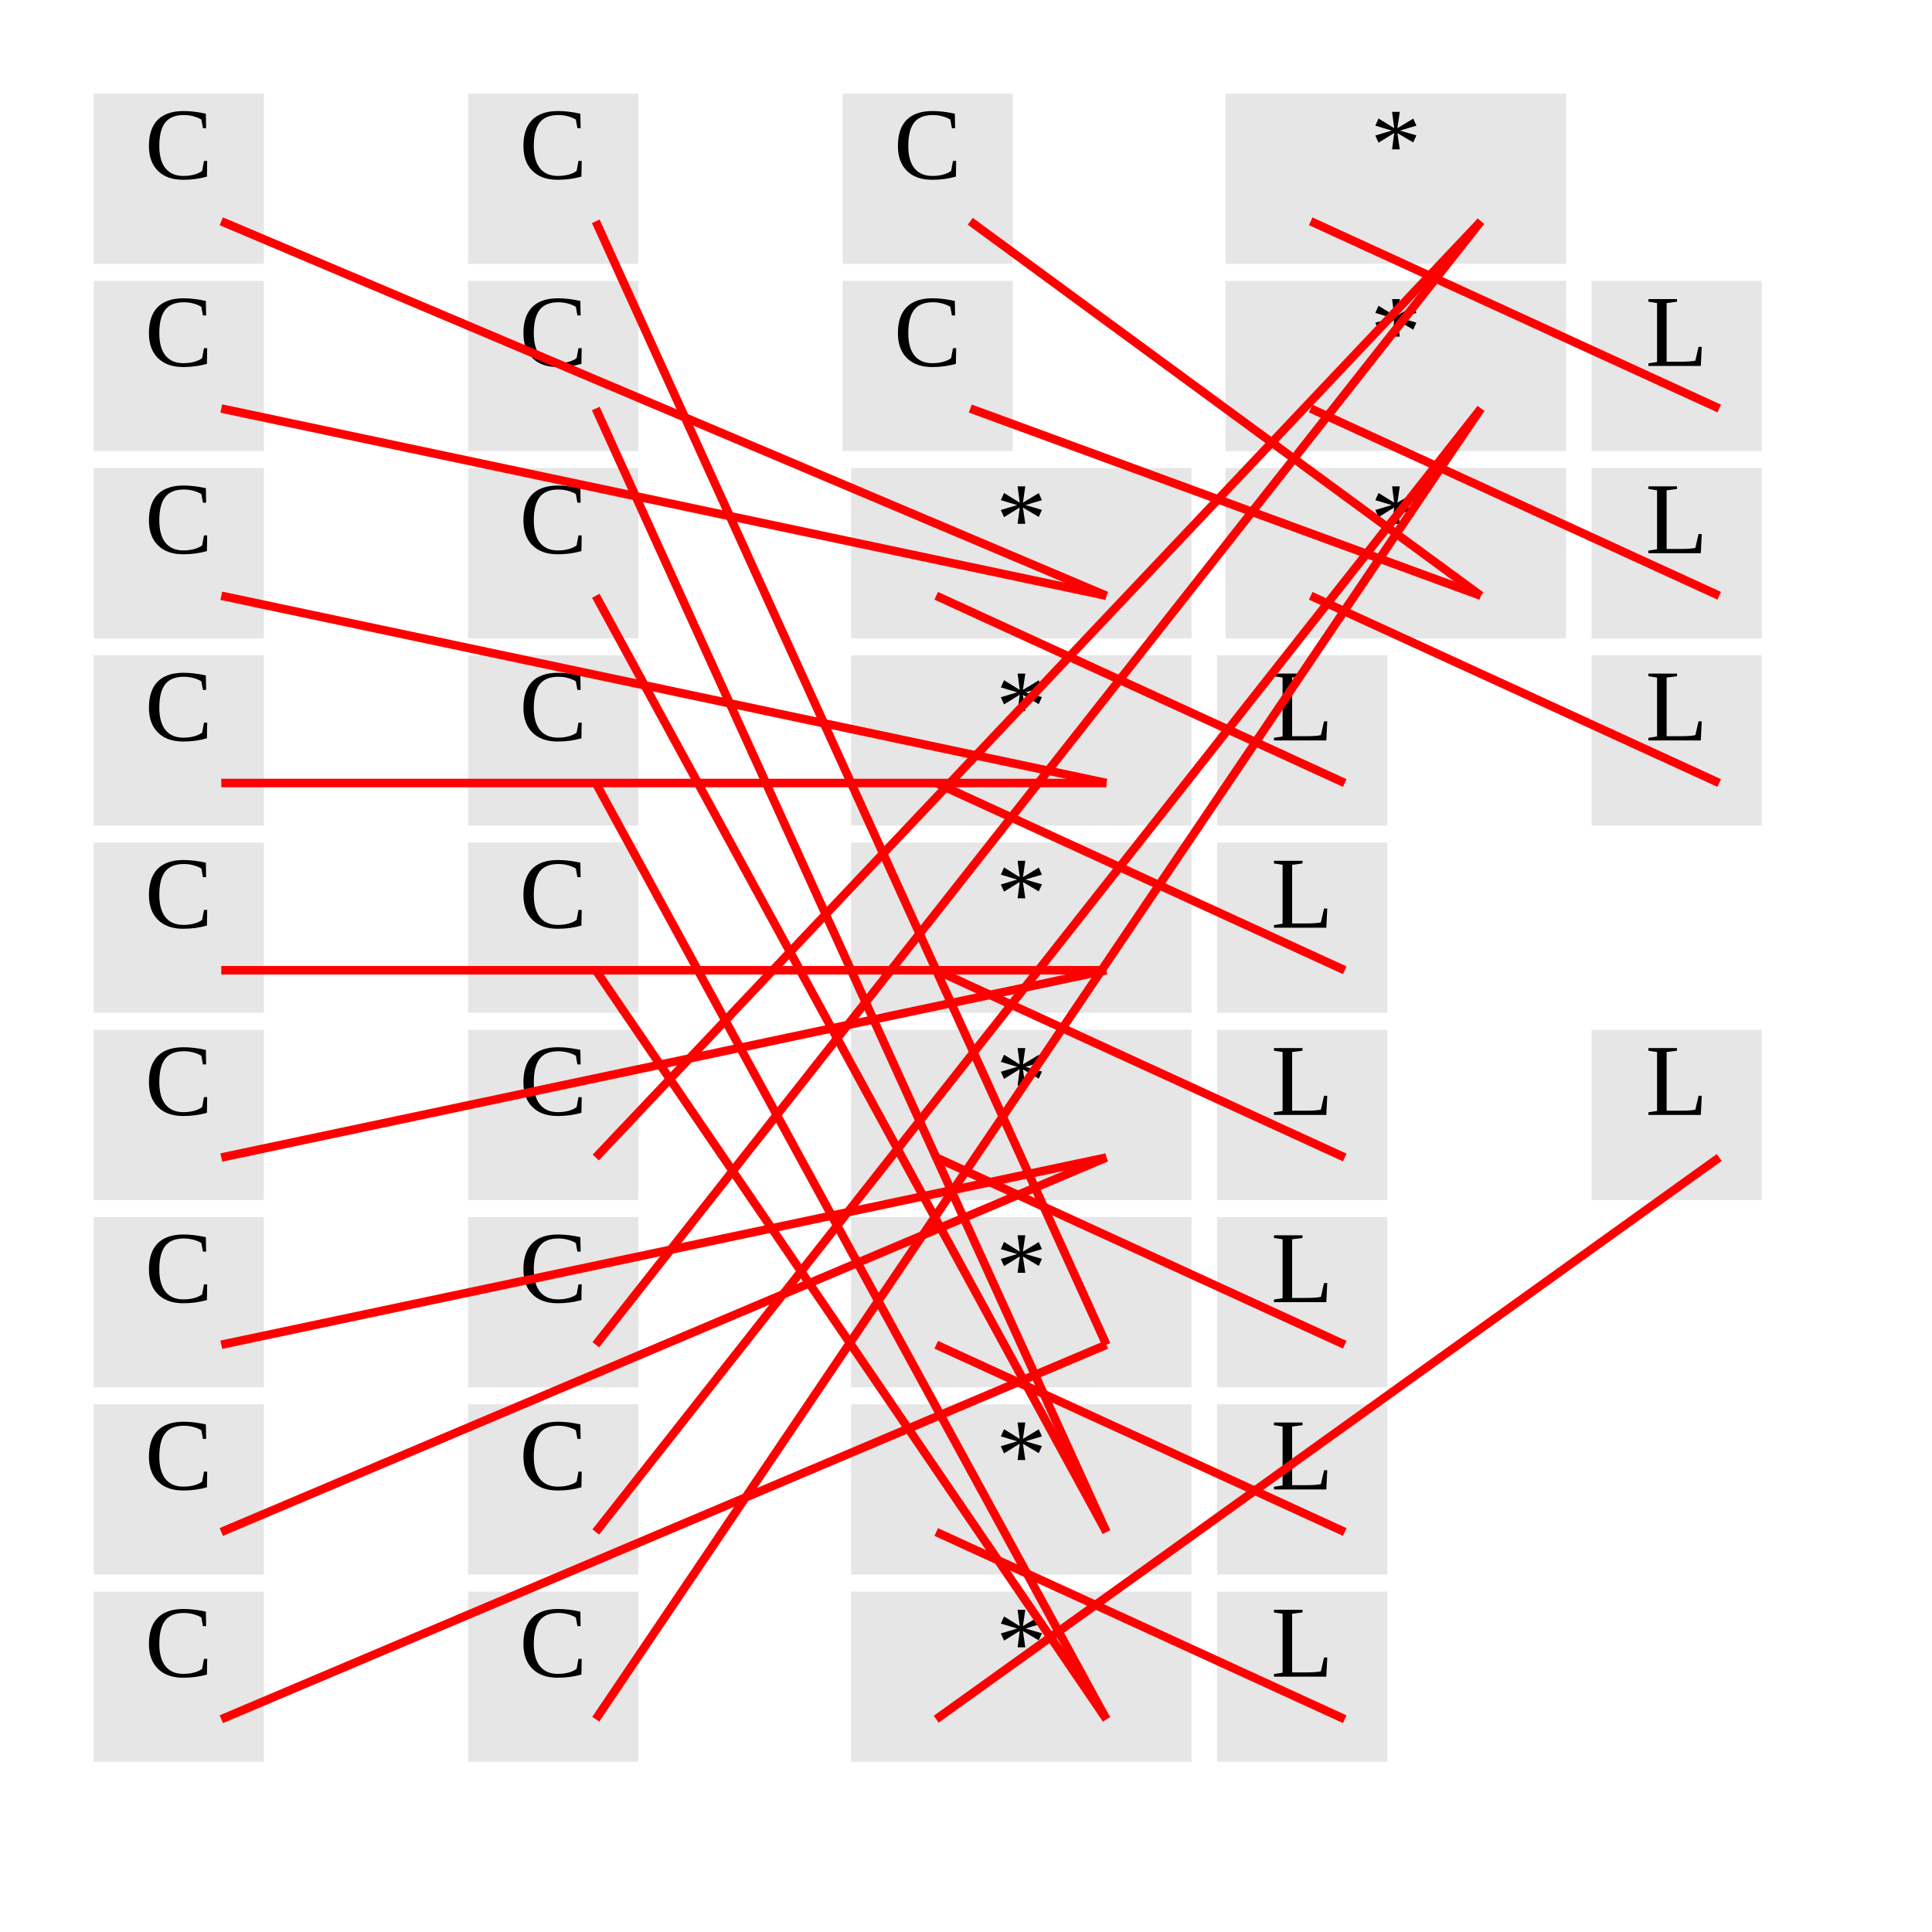
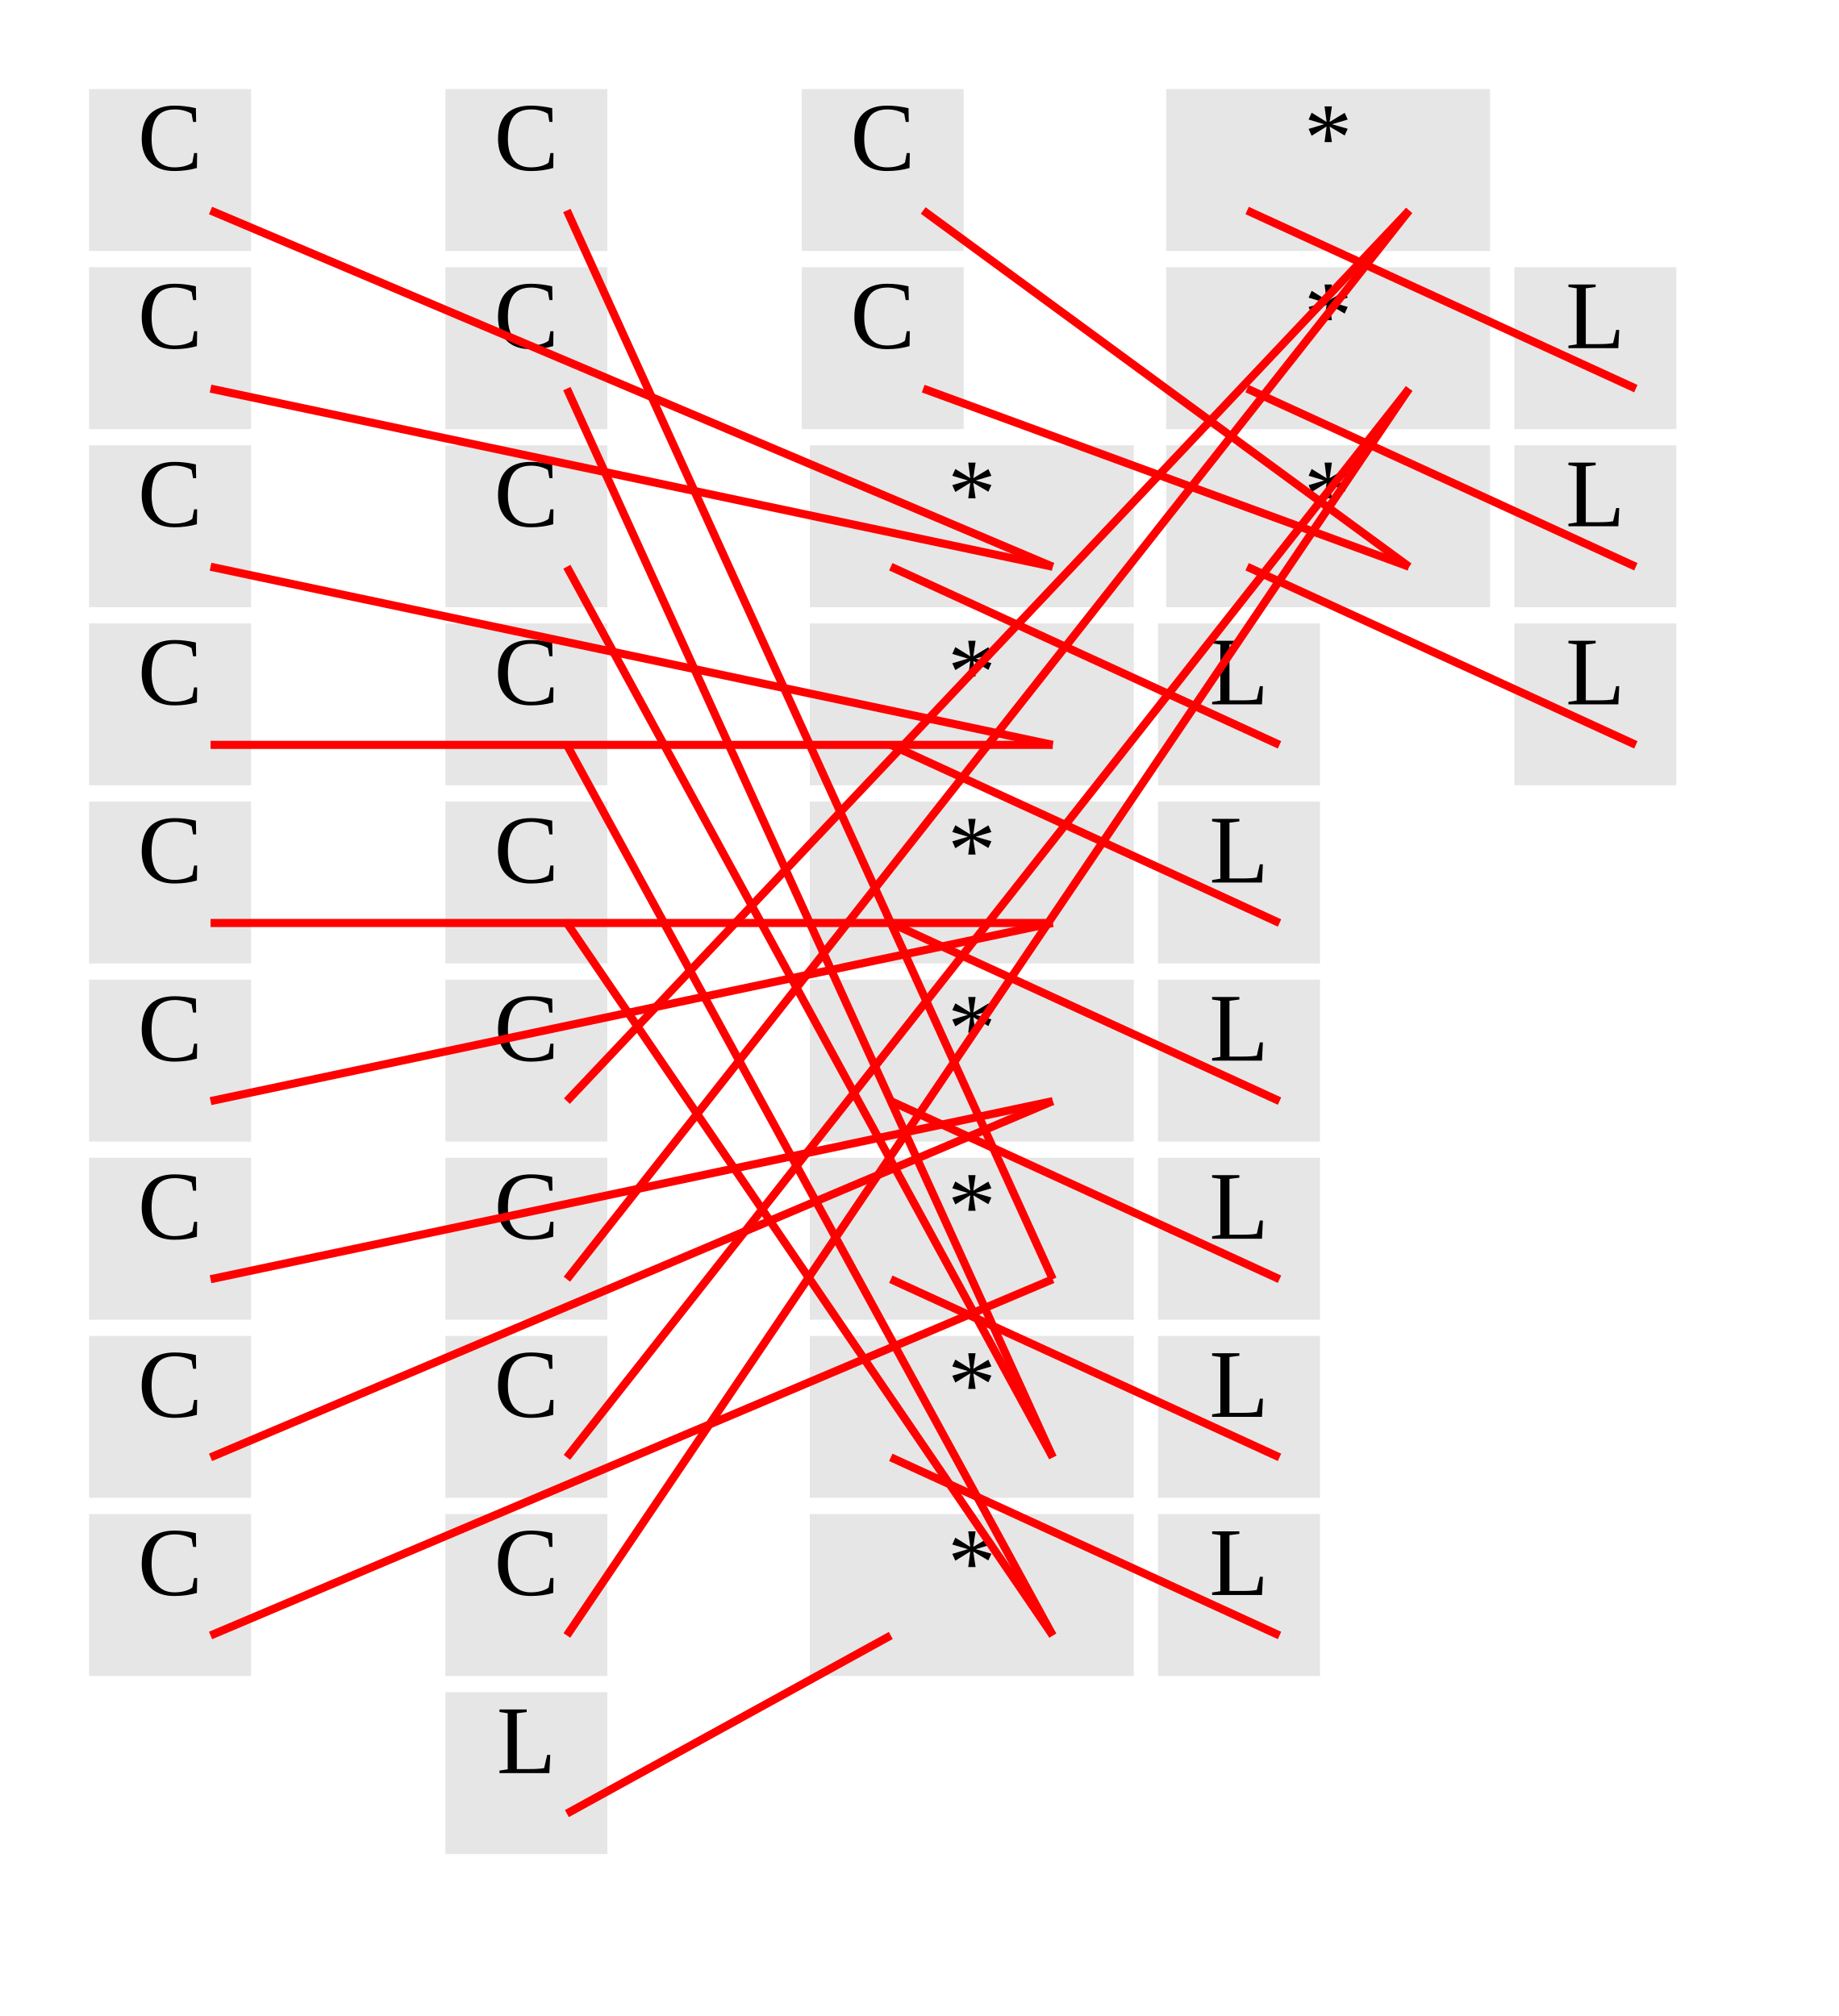
- <svg xmlns="http://www.w3.org/2000/svg" width="227" height="227">
+ <svg xmlns="http://www.w3.org/2000/svg" width="227" height="249">
  <rect x="11" y="11" width="20" height="20" fill="rgb(230,230,230)" />
  <text x="21" y="21" text-anchor="middle" alignment-baseline="middle" fill="black">C</text>
  <rect x="11" y="33" width="20" height="20" fill="rgb(230,230,230)" />
  <text x="21" y="43" text-anchor="middle" alignment-baseline="middle" fill="black">C</text>
  <rect x="11" y="55" width="20" height="20" fill="rgb(230,230,230)" />
  <text x="21" y="65" text-anchor="middle" alignment-baseline="middle" fill="black">C</text>
  <rect x="11" y="77" width="20" height="20" fill="rgb(230,230,230)" />
  <text x="21" y="87" text-anchor="middle" alignment-baseline="middle" fill="black">C</text>
  <rect x="11" y="99" width="20" height="20" fill="rgb(230,230,230)" />
  <text x="21" y="109" text-anchor="middle" alignment-baseline="middle" fill="black">C</text>
  <rect x="11" y="121" width="20" height="20" fill="rgb(230,230,230)" />
  <text x="21" y="131" text-anchor="middle" alignment-baseline="middle" fill="black">C</text>
  <rect x="11" y="143" width="20" height="20" fill="rgb(230,230,230)" />
  <text x="21" y="153" text-anchor="middle" alignment-baseline="middle" fill="black">C</text>
  <rect x="11" y="165" width="20" height="20" fill="rgb(230,230,230)" />
  <text x="21" y="175" text-anchor="middle" alignment-baseline="middle" fill="black">C</text>
  <rect x="11" y="187" width="20" height="20" fill="rgb(230,230,230)" />
  <text x="21" y="197" text-anchor="middle" alignment-baseline="middle" fill="black">C</text>
  <rect x="55" y="11" width="20" height="20" fill="rgb(230,230,230)" />
  <text x="65" y="21" text-anchor="middle" alignment-baseline="middle" fill="black">C</text>
  <rect x="55" y="33" width="20" height="20" fill="rgb(230,230,230)" />
  <text x="65" y="43" text-anchor="middle" alignment-baseline="middle" fill="black">C</text>
  <rect x="55" y="55" width="20" height="20" fill="rgb(230,230,230)" />
  <text x="65" y="65" text-anchor="middle" alignment-baseline="middle" fill="black">C</text>
  <rect x="55" y="77" width="20" height="20" fill="rgb(230,230,230)" />
  <text x="65" y="87" text-anchor="middle" alignment-baseline="middle" fill="black">C</text>
  <rect x="55" y="99" width="20" height="20" fill="rgb(230,230,230)" />
  <text x="65" y="109" text-anchor="middle" alignment-baseline="middle" fill="black">C</text>
  <rect x="55" y="121" width="20" height="20" fill="rgb(230,230,230)" />
  <text x="65" y="131" text-anchor="middle" alignment-baseline="middle" fill="black">C</text>
  <rect x="55" y="143" width="20" height="20" fill="rgb(230,230,230)" />
  <text x="65" y="153" text-anchor="middle" alignment-baseline="middle" fill="black">C</text>
  <rect x="55" y="165" width="20" height="20" fill="rgb(230,230,230)" />
  <text x="65" y="175" text-anchor="middle" alignment-baseline="middle" fill="black">C</text>
  <rect x="55" y="187" width="20" height="20" fill="rgb(230,230,230)" />
  <text x="65" y="197" text-anchor="middle" alignment-baseline="middle" fill="black">C</text>
  <rect x="99" y="11" width="20" height="20" fill="rgb(230,230,230)" />
  <text x="109" y="21" text-anchor="middle" alignment-baseline="middle" fill="black">C</text>
  <rect x="99" y="33" width="20" height="20" fill="rgb(230,230,230)" />
  <text x="109" y="43" text-anchor="middle" alignment-baseline="middle" fill="black">C</text>
  <rect x="100" y="55" width="40" height="20" fill="rgb(230,230,230)" />
  <text x="120" y="65" text-anchor="middle" alignment-baseline="middle" fill="black">*</text>
  <rect x="100" y="77" width="40" height="20" fill="rgb(230,230,230)" />
  <text x="120" y="87" text-anchor="middle" alignment-baseline="middle" fill="black">*</text>
  <rect x="100" y="99" width="40" height="20" fill="rgb(230,230,230)" />
  <text x="120" y="109" text-anchor="middle" alignment-baseline="middle" fill="black">*</text>
  <rect x="100" y="121" width="40" height="20" fill="rgb(230,230,230)" />
  <text x="120" y="131" text-anchor="middle" alignment-baseline="middle" fill="black">*</text>
  <rect x="100" y="143" width="40" height="20" fill="rgb(230,230,230)" />
  <text x="120" y="153" text-anchor="middle" alignment-baseline="middle" fill="black">*</text>
  <rect x="100" y="165" width="40" height="20" fill="rgb(230,230,230)" />
  <text x="120" y="175" text-anchor="middle" alignment-baseline="middle" fill="black">*</text>
  <rect x="100" y="187" width="40" height="20" fill="rgb(230,230,230)" />
  <text x="120" y="197" text-anchor="middle" alignment-baseline="middle" fill="black">*</text>
  <rect x="144" y="11" width="40" height="20" fill="rgb(230,230,230)" />
  <text x="164" y="21" text-anchor="middle" alignment-baseline="middle" fill="black">*</text>
  <rect x="144" y="33" width="40" height="20" fill="rgb(230,230,230)" />
  <text x="164" y="43" text-anchor="middle" alignment-baseline="middle" fill="black">*</text>
  <rect x="144" y="55" width="40" height="20" fill="rgb(230,230,230)" />
  <text x="164" y="65" text-anchor="middle" alignment-baseline="middle" fill="black">*</text>
  <rect x="143" y="77" width="20" height="20" fill="rgb(230,230,230)" />
  <text x="153" y="87" text-anchor="middle" alignment-baseline="middle" fill="black">L</text>
  <rect x="143" y="99" width="20" height="20" fill="rgb(230,230,230)" />
  <text x="153" y="109" text-anchor="middle" alignment-baseline="middle" fill="black">L</text>
  <rect x="143" y="121" width="20" height="20" fill="rgb(230,230,230)" />
  <text x="153" y="131" text-anchor="middle" alignment-baseline="middle" fill="black">L</text>
  <rect x="143" y="143" width="20" height="20" fill="rgb(230,230,230)" />
  <text x="153" y="153" text-anchor="middle" alignment-baseline="middle" fill="black">L</text>
  <rect x="143" y="165" width="20" height="20" fill="rgb(230,230,230)" />
  <text x="153" y="175" text-anchor="middle" alignment-baseline="middle" fill="black">L</text>
  <rect x="143" y="187" width="20" height="20" fill="rgb(230,230,230)" />
  <text x="153" y="197" text-anchor="middle" alignment-baseline="middle" fill="black">L</text>
-   <rect x="187" y="121" width="20" height="20" fill="rgb(230,230,230)" />
-   <text x="197" y="131" text-anchor="middle" alignment-baseline="middle" fill="black">L</text>
+   <rect x="55" y="209" width="20" height="20" fill="rgb(230,230,230)" />
+   <text x="65" y="219" text-anchor="middle" alignment-baseline="middle" fill="black">L</text>
  <rect x="187" y="33" width="20" height="20" fill="rgb(230,230,230)" />
  <text x="197" y="43" text-anchor="middle" alignment-baseline="middle" fill="black">L</text>
  <rect x="187" y="55" width="20" height="20" fill="rgb(230,230,230)" />
  <text x="197" y="65" text-anchor="middle" alignment-baseline="middle" fill="black">L</text>
  <rect x="187" y="77" width="20" height="20" fill="rgb(230,230,230)" />
  <text x="197" y="87" text-anchor="middle" alignment-baseline="middle" fill="black">L</text>
+   <line x1="26" y1="26" x2="130" y2="70" stroke="red" stroke-width="1" />
  <line x1="26" y1="48" x2="130" y2="70" stroke="red" stroke-width="1" />
-   <line x1="26" y1="26" x2="130" y2="70" stroke="red" stroke-width="1" />
  <line x1="110" y1="70" x2="158" y2="92" stroke="red" stroke-width="1" />
+   <line x1="26" y1="92" x2="130" y2="92" stroke="red" stroke-width="1" />
  <line x1="26" y1="70" x2="130" y2="92" stroke="red" stroke-width="1" />
-   <line x1="26" y1="92" x2="130" y2="92" stroke="red" stroke-width="1" />
  <line x1="110" y1="92" x2="158" y2="114" stroke="red" stroke-width="1" />
+   <line x1="26" y1="114" x2="130" y2="114" stroke="red" stroke-width="1" />
  <line x1="26" y1="136" x2="130" y2="114" stroke="red" stroke-width="1" />
-   <line x1="26" y1="114" x2="130" y2="114" stroke="red" stroke-width="1" />
  <line x1="110" y1="114" x2="158" y2="136" stroke="red" stroke-width="1" />
+   <line x1="26" y1="158" x2="130" y2="136" stroke="red" stroke-width="1" />
  <line x1="26" y1="180" x2="130" y2="136" stroke="red" stroke-width="1" />
-   <line x1="26" y1="158" x2="130" y2="136" stroke="red" stroke-width="1" />
  <line x1="110" y1="136" x2="158" y2="158" stroke="red" stroke-width="1" />
+   <line x1="26" y1="202" x2="130" y2="158" stroke="red" stroke-width="1" />
  <line x1="70" y1="26" x2="130" y2="158" stroke="red" stroke-width="1" />
-   <line x1="26" y1="202" x2="130" y2="158" stroke="red" stroke-width="1" />
  <line x1="110" y1="158" x2="158" y2="180" stroke="red" stroke-width="1" />
+   <line x1="70" y1="48" x2="130" y2="180" stroke="red" stroke-width="1" />
  <line x1="70" y1="70" x2="130" y2="180" stroke="red" stroke-width="1" />
-   <line x1="70" y1="48" x2="130" y2="180" stroke="red" stroke-width="1" />
  <line x1="110" y1="180" x2="158" y2="202" stroke="red" stroke-width="1" />
+   <line x1="70" y1="114" x2="130" y2="202" stroke="red" stroke-width="1" />
  <line x1="70" y1="92" x2="130" y2="202" stroke="red" stroke-width="1" />
-   <line x1="70" y1="114" x2="130" y2="202" stroke="red" stroke-width="1" />
-   <line x1="110" y1="202" x2="202" y2="136" stroke="red" stroke-width="1" />
+   <line x1="110" y1="202" x2="70" y2="224" stroke="red" stroke-width="1" />
  <line x1="70" y1="136" x2="174" y2="26" stroke="red" stroke-width="1" />
  <line x1="70" y1="158" x2="174" y2="26" stroke="red" stroke-width="1" />
  <line x1="154" y1="26" x2="202" y2="48" stroke="red" stroke-width="1" />
  <line x1="70" y1="202" x2="174" y2="48" stroke="red" stroke-width="1" />
  <line x1="70" y1="180" x2="174" y2="48" stroke="red" stroke-width="1" />
  <line x1="154" y1="48" x2="202" y2="70" stroke="red" stroke-width="1" />
  <line x1="114" y1="26" x2="174" y2="70" stroke="red" stroke-width="1" />
  <line x1="114" y1="48" x2="174" y2="70" stroke="red" stroke-width="1" />
  <line x1="154" y1="70" x2="202" y2="92" stroke="red" stroke-width="1" />
</svg>
